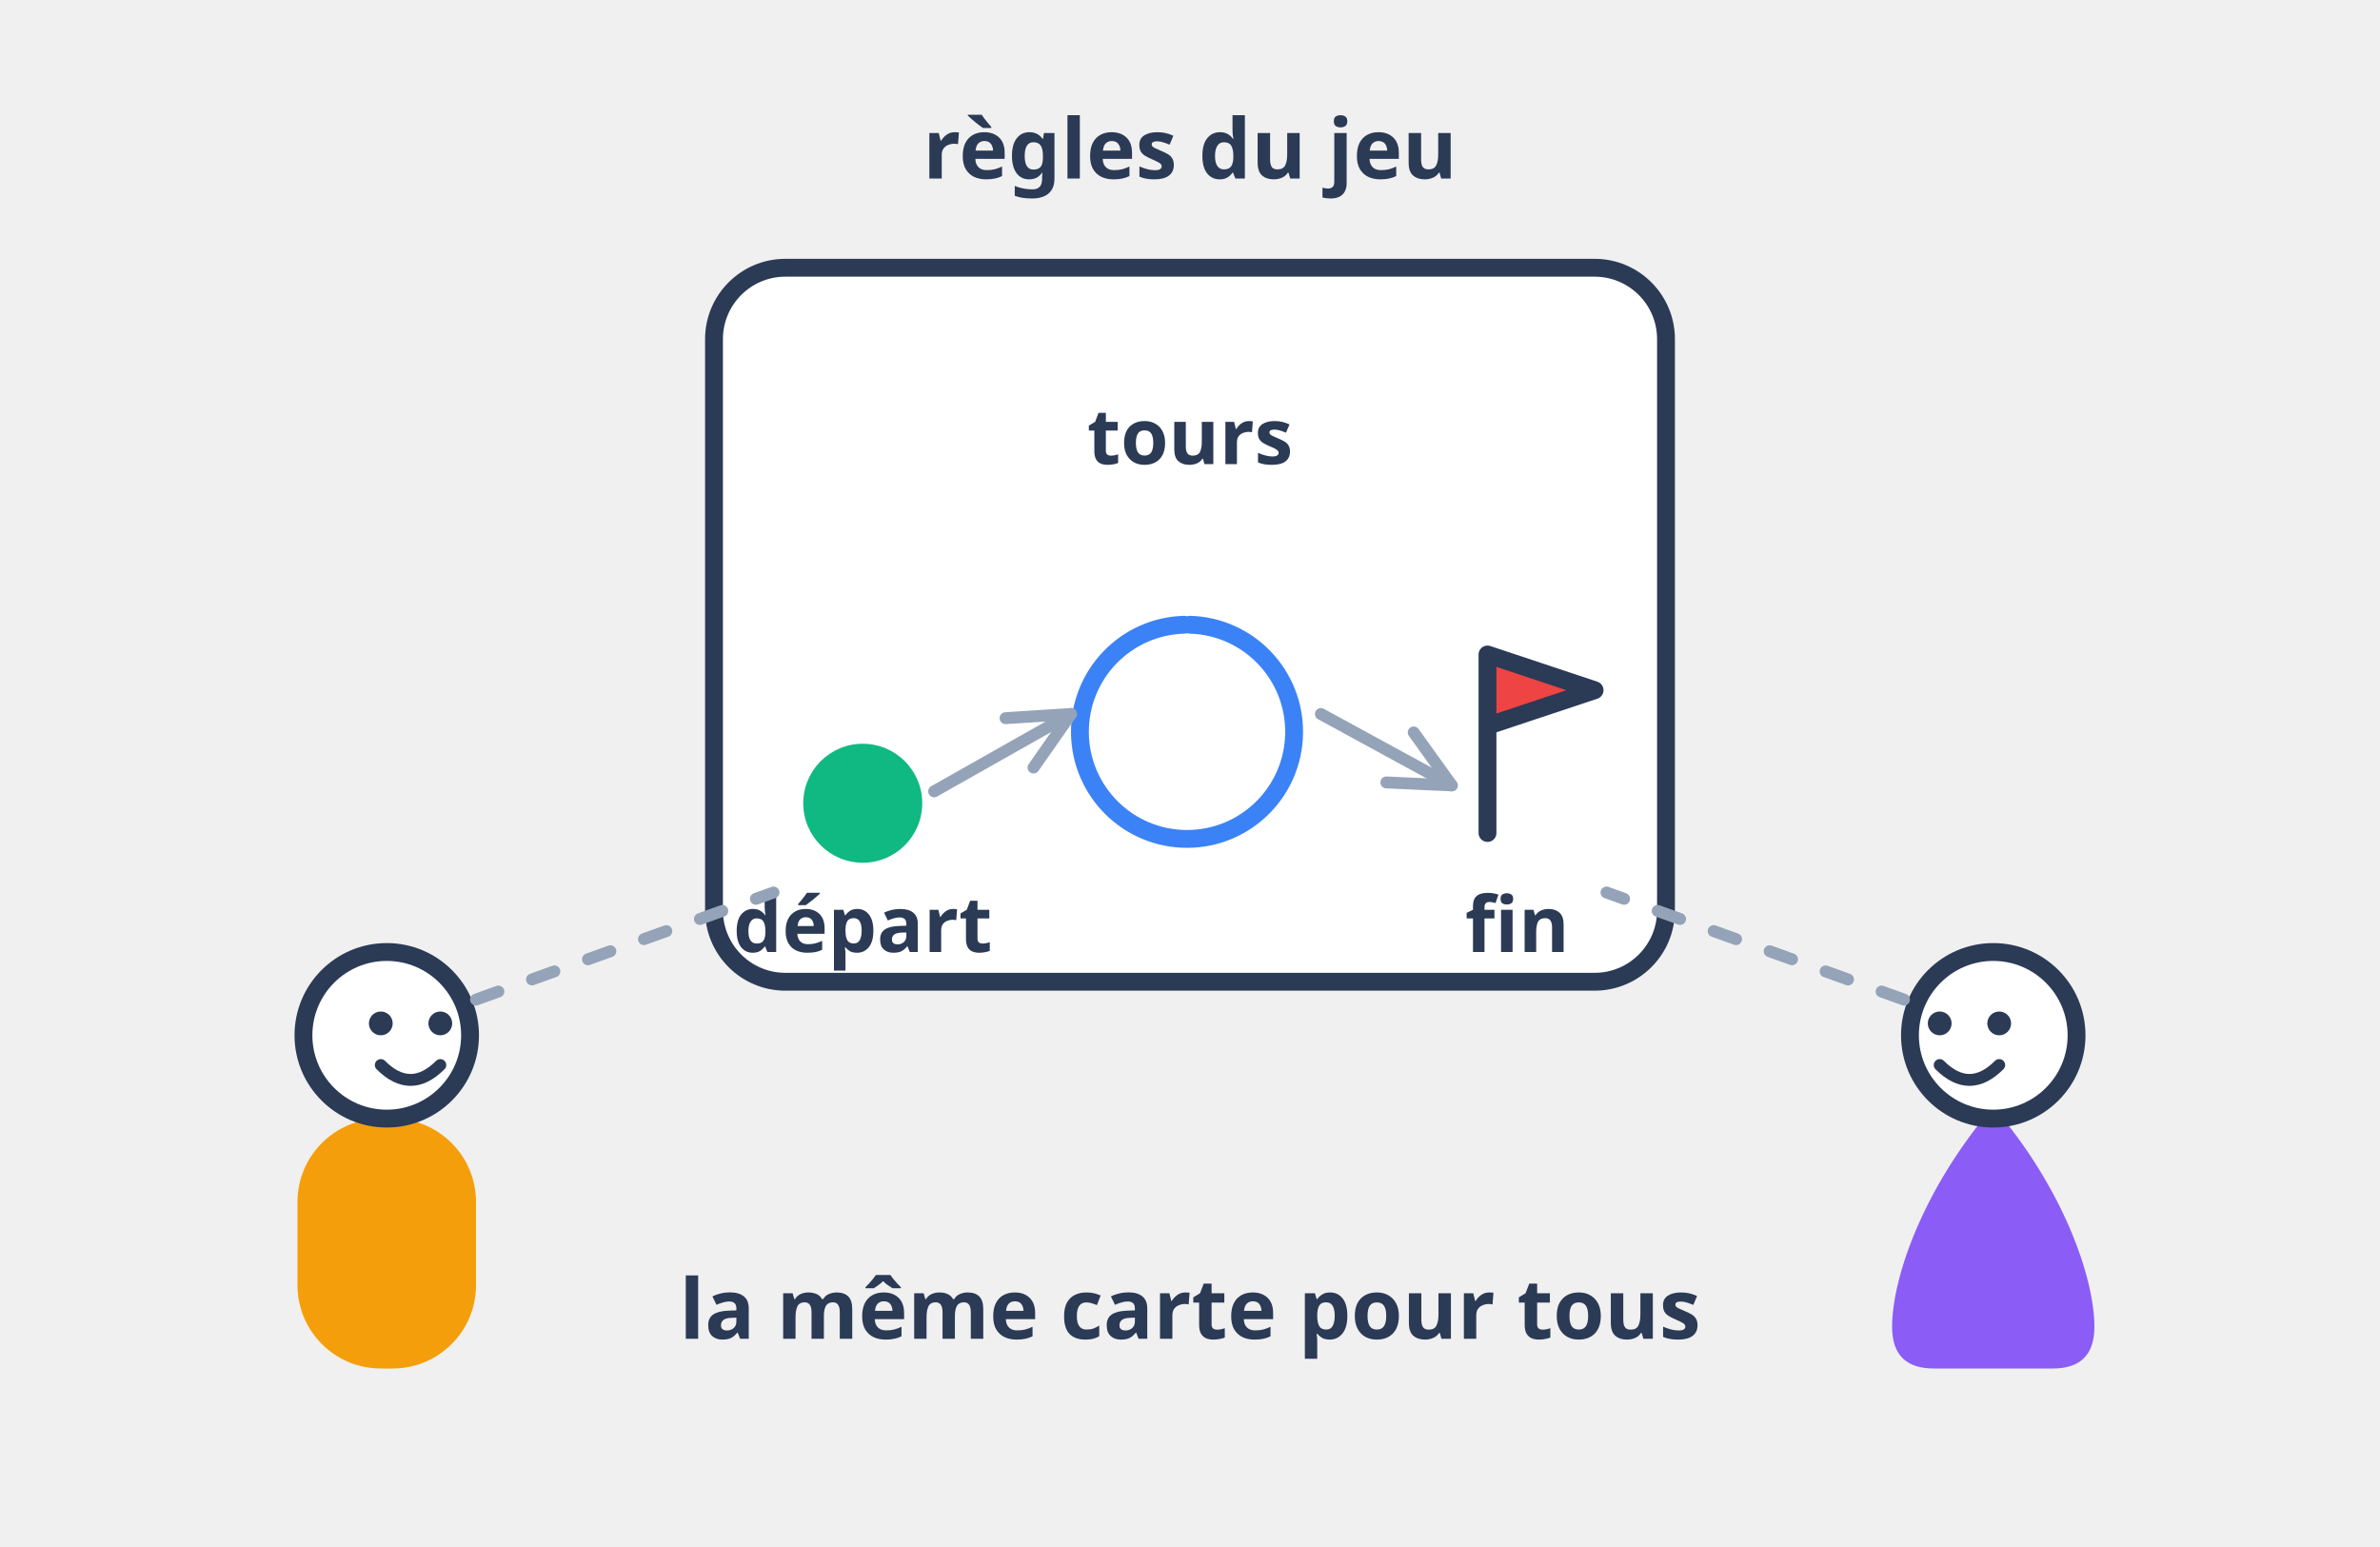
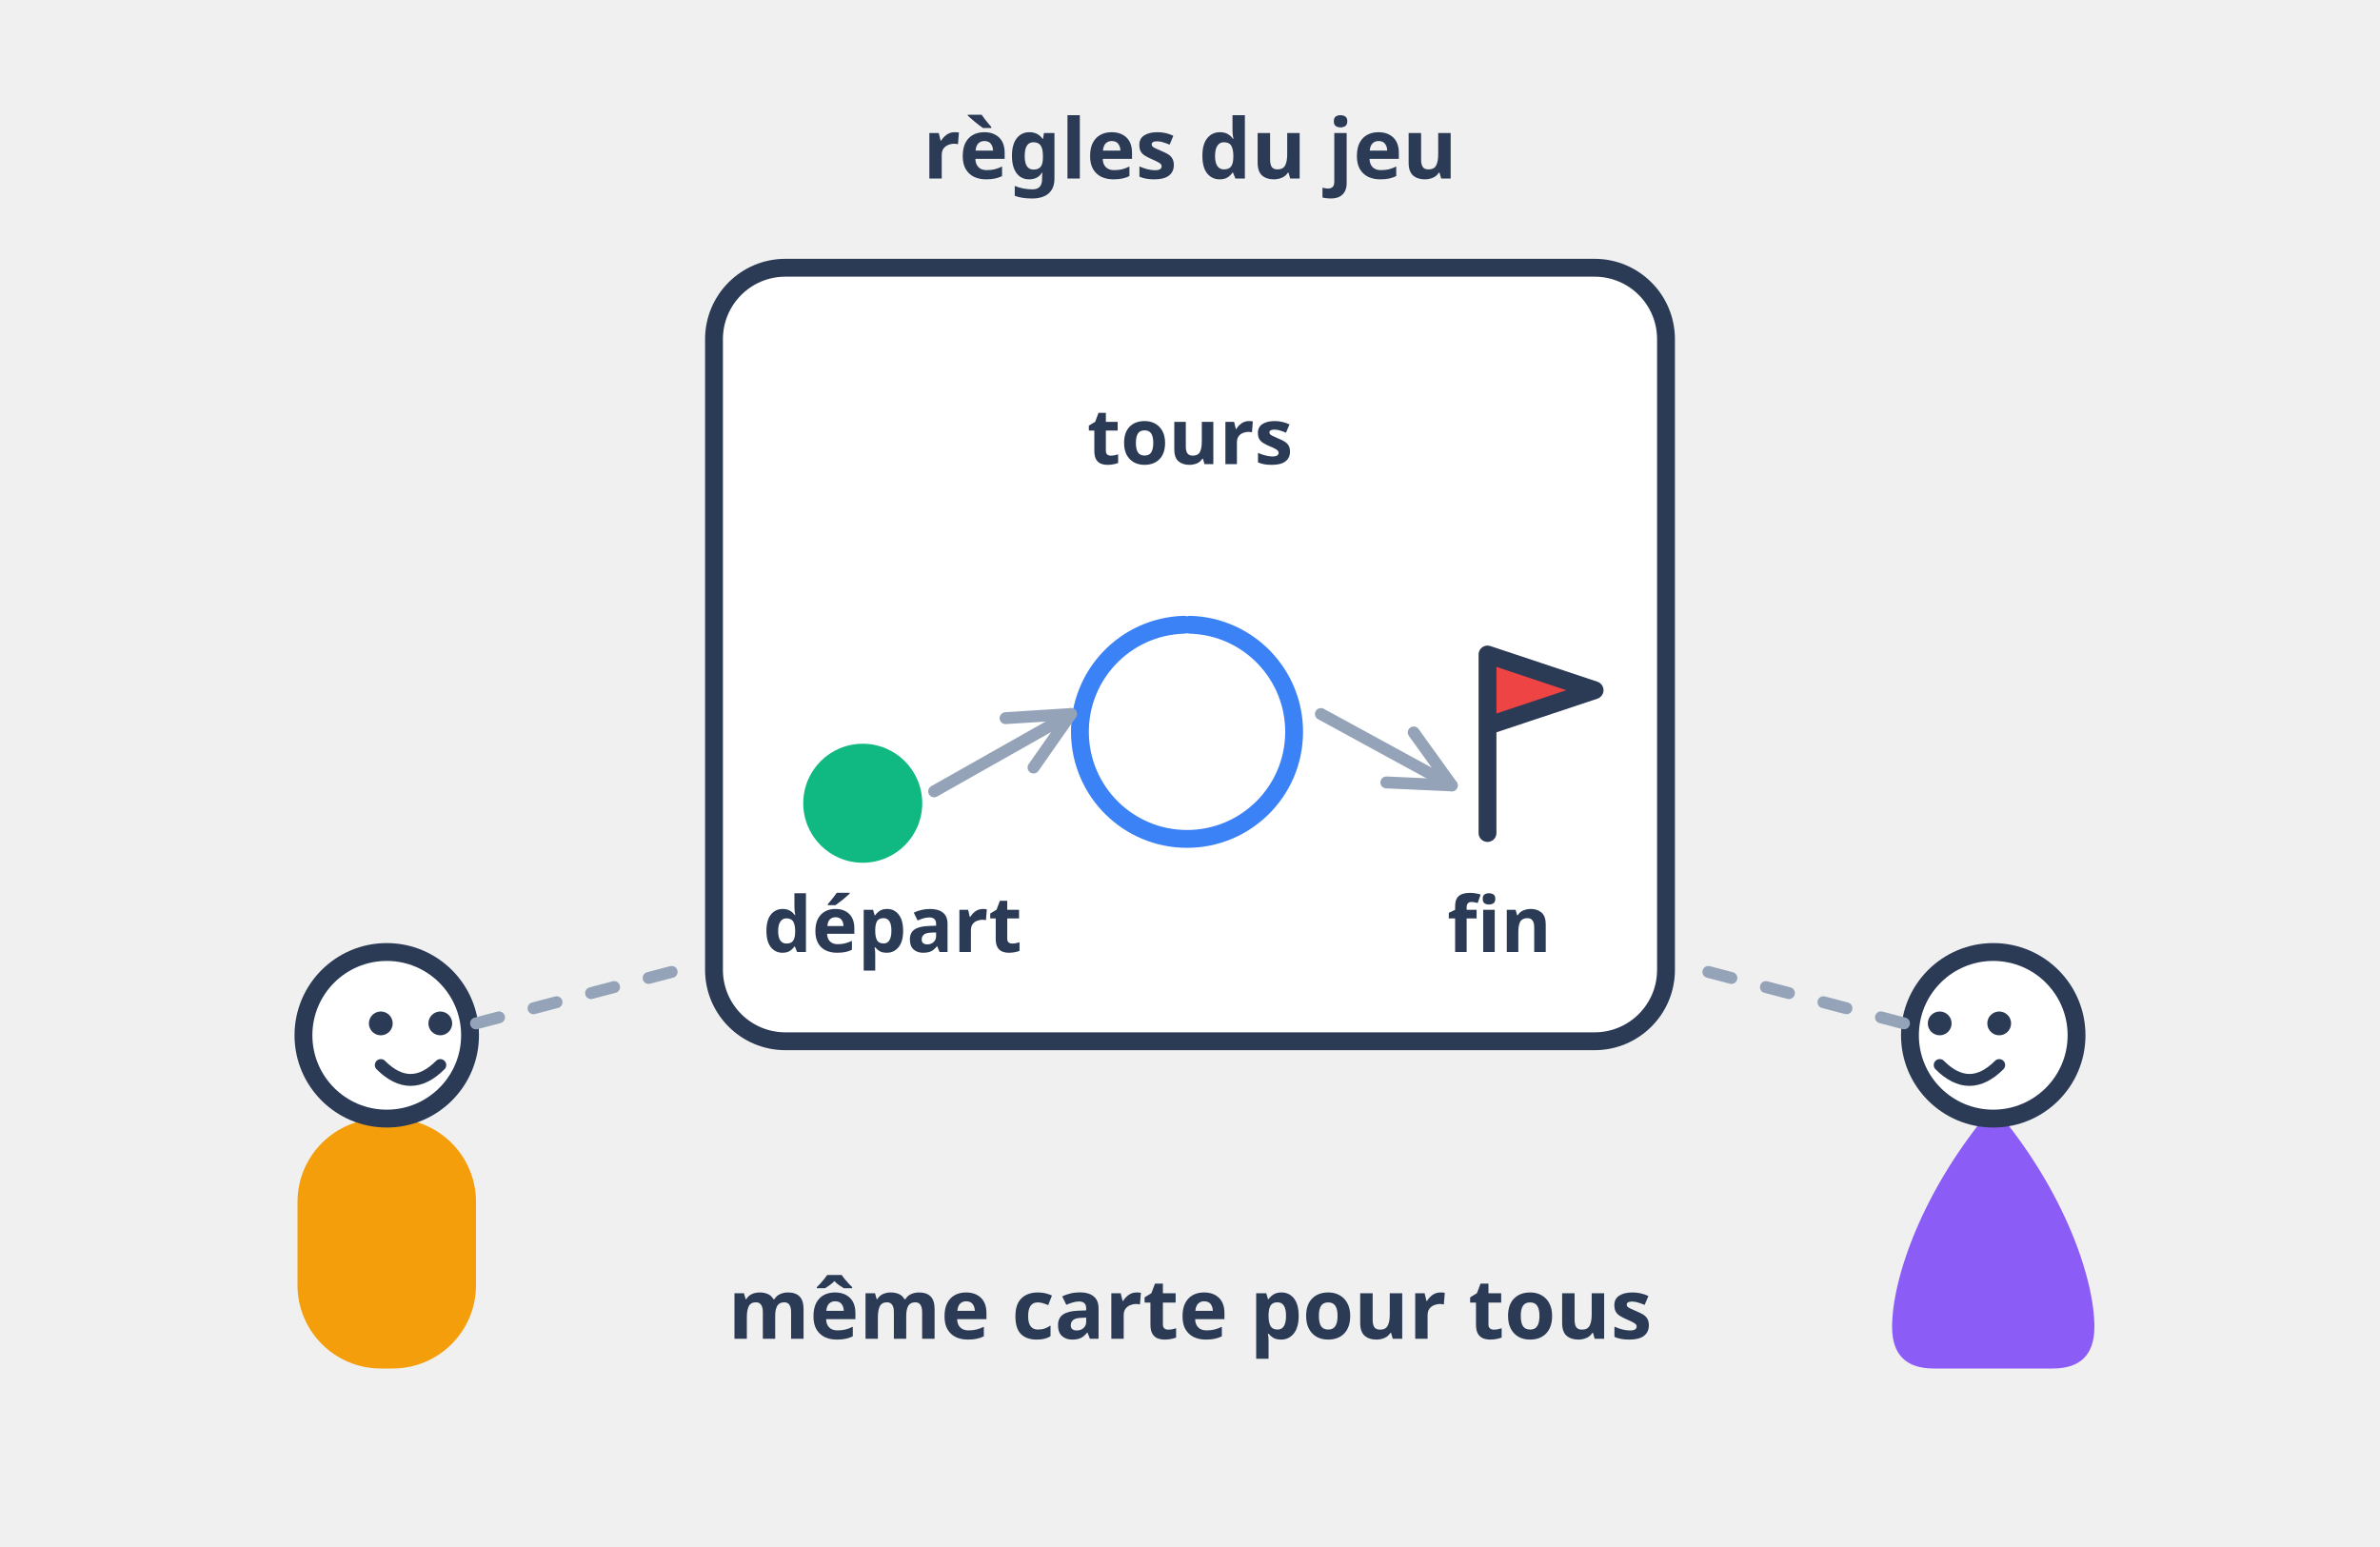
<svg xmlns="http://www.w3.org/2000/svg" viewBox="0 0 400 260" role="img">
  <style>.r{transform-origin:200px 123px;animation:r 4s linear infinite}@keyframes r{to{transform:rotate(360deg)}}@media (prefers-reduced-motion: reduce){*{animation:none!important}}</style>
  <g font-family="system-ui, sans-serif" font-weight="600" text-anchor="middle" stroke-linecap="round" stroke-linejoin="round">
-     <rect x="120" y="45" width="160" height="120" rx="12" fill="#FFFFFF" stroke="#2B3A55" stroke-width="3" />
+     <rect x="120" y="45" width="160" height="130" rx="12" fill="#FFFFFF" stroke="#2B3A55" stroke-width="3" />
    <circle cx="145" cy="135" r="10" fill="#10B981" />
-     <text x="145" y="160" font-size="13" fill="#2B3A55">départ</text>
+     <text x="150" y="160" font-size="13" fill="#2B3A55">départ</text>
    <path d="M200 105a18 18 0 1 1-1 0" stroke="#3B82F6" stroke-width="3" fill="none" class="r" />
    <text x="200" y="78" font-size="13" fill="#2B3A55">tours</text>
    <path d="M250 140V110l18 6-18 6" stroke="#2B3A55" stroke-width="3" fill="#EF4444" />
-     <text x="255" y="160" font-size="13" fill="#2B3A55">fin</text>
+     <text x="252" y="160" font-size="13" fill="#2B3A55">fin</text>
    <path d="M157 133L180 120" stroke="#94A3B8" stroke-width="2" fill="none" />
    <path d="M173.7 129L180 120L169 120.7" stroke="#94A3B8" stroke-width="2" fill="none" />
    <path d="M222 120L244 132" stroke="#94A3B8" stroke-width="2" fill="none" />
    <path d="M233 131.5L244 132L237.6 123.1" stroke="#94A3B8" stroke-width="2" fill="none" />
    <text x="200" y="30" font-size="14" fill="#2B3A55">règles du jeu</text>
    <g transform="translate(65 230)">
      <rect x="-15" y="-42" width="30" height="42" rx="14" fill="#F59E0B" />
      <circle cy="-56" r="14" fill="#FFFFFF" stroke="#2B3A55" stroke-width="3" />
      <circle cx="-1" cy="-58" r="2" fill="#2B3A55" />
      <circle cx="9" cy="-58" r="2" fill="#2B3A55" />
      <path d="M-1 -51 Q4 -46 9 -51" stroke="#2B3A55" stroke-width="2" fill="none" />
    </g>
    <g transform="translate(335 230)">
      <path d="M0 -44C12 -30 17 -15 17 -7Q17 0 10 0H-10Q-17 0 -17 -7C-17 -15 -12 -30 0 -44Z" fill="#8B5CF6" />
      <circle cy="-56" r="14" fill="#FFFFFF" stroke="#2B3A55" stroke-width="3" />
      <circle cx="-9" cy="-58" r="2" fill="#2B3A55" />
      <circle cx="1" cy="-58" r="2" fill="#2B3A55" />
      <path d="M-9 -51 Q-4 -46 1 -51" stroke="#2B3A55" stroke-width="2" fill="none" />
    </g>
-     <path d="M80 168L130 150M320 168L270 150" stroke="#94A3B8" stroke-width="2" stroke-dasharray="4 6" />
-     <text x="200" y="225" font-size="14" fill="#2B3A55">la même carte pour tous</text>
+     <path d="M80 172L118 162M320 172L282 162" stroke="#94A3B8" stroke-width="2" stroke-dasharray="4 6" />
+     <text x="200" y="225" font-size="14" fill="#2B3A55">même carte pour tous</text>
  </g>
</svg>
